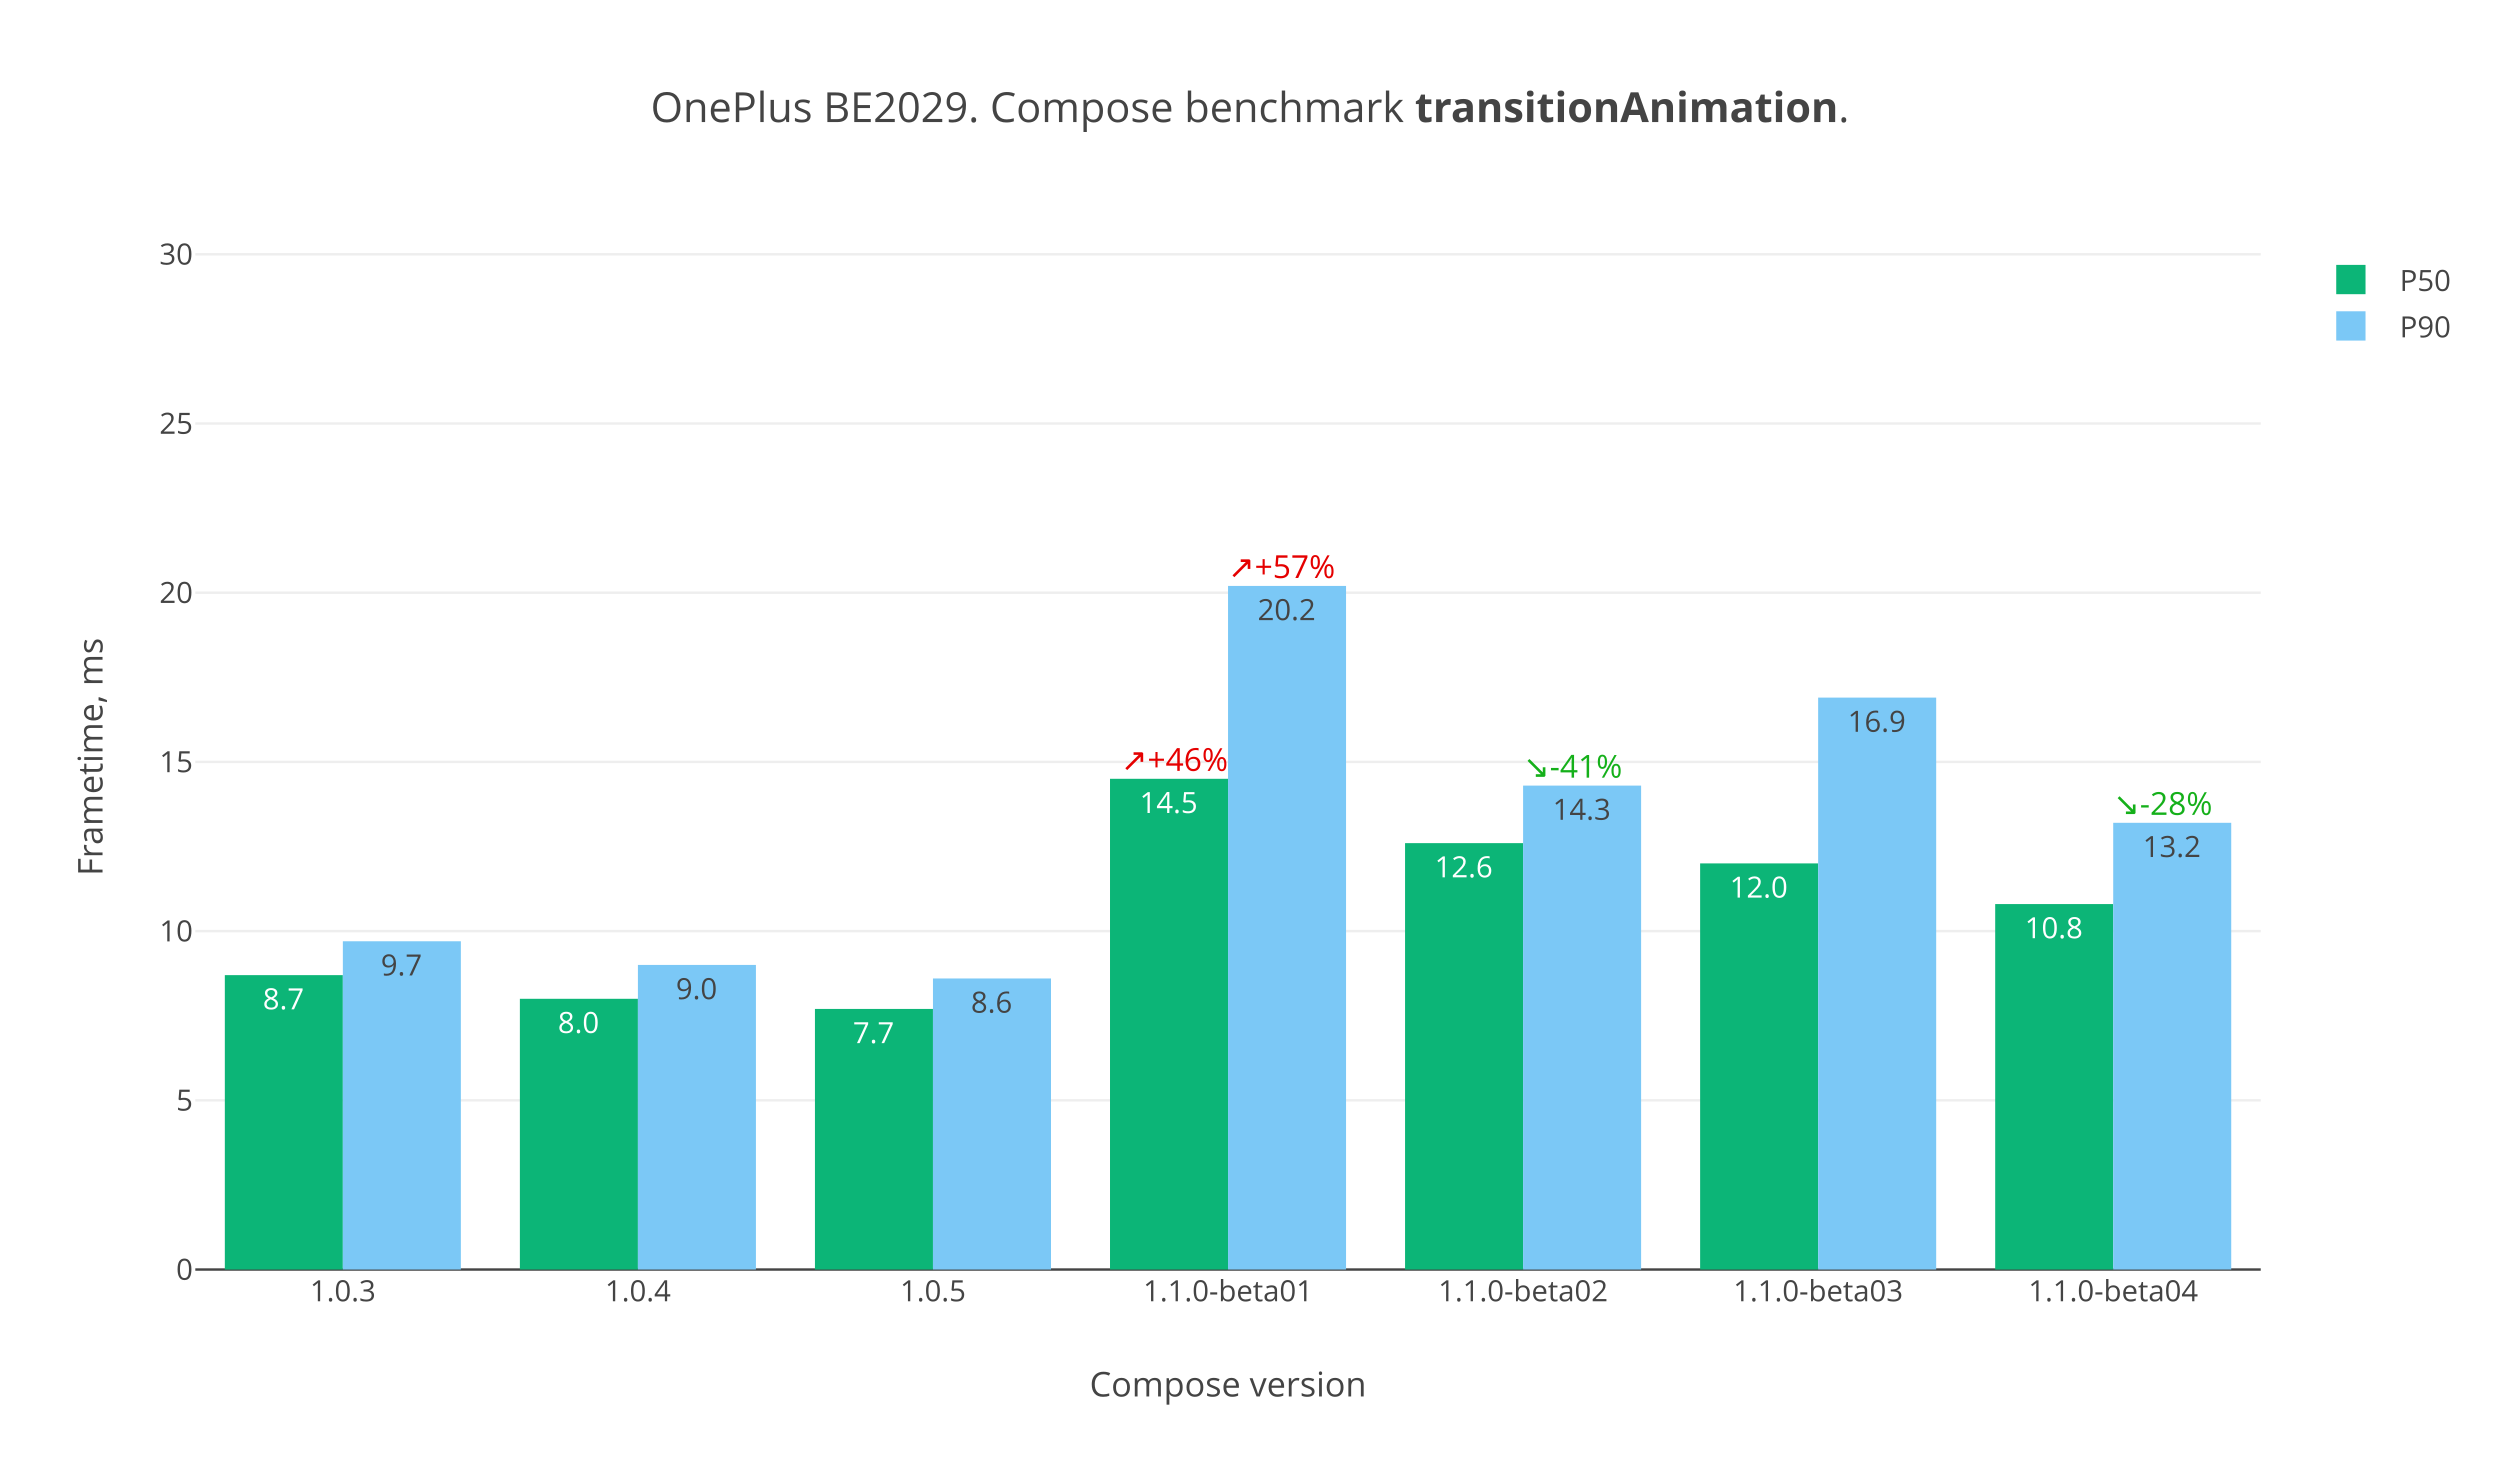
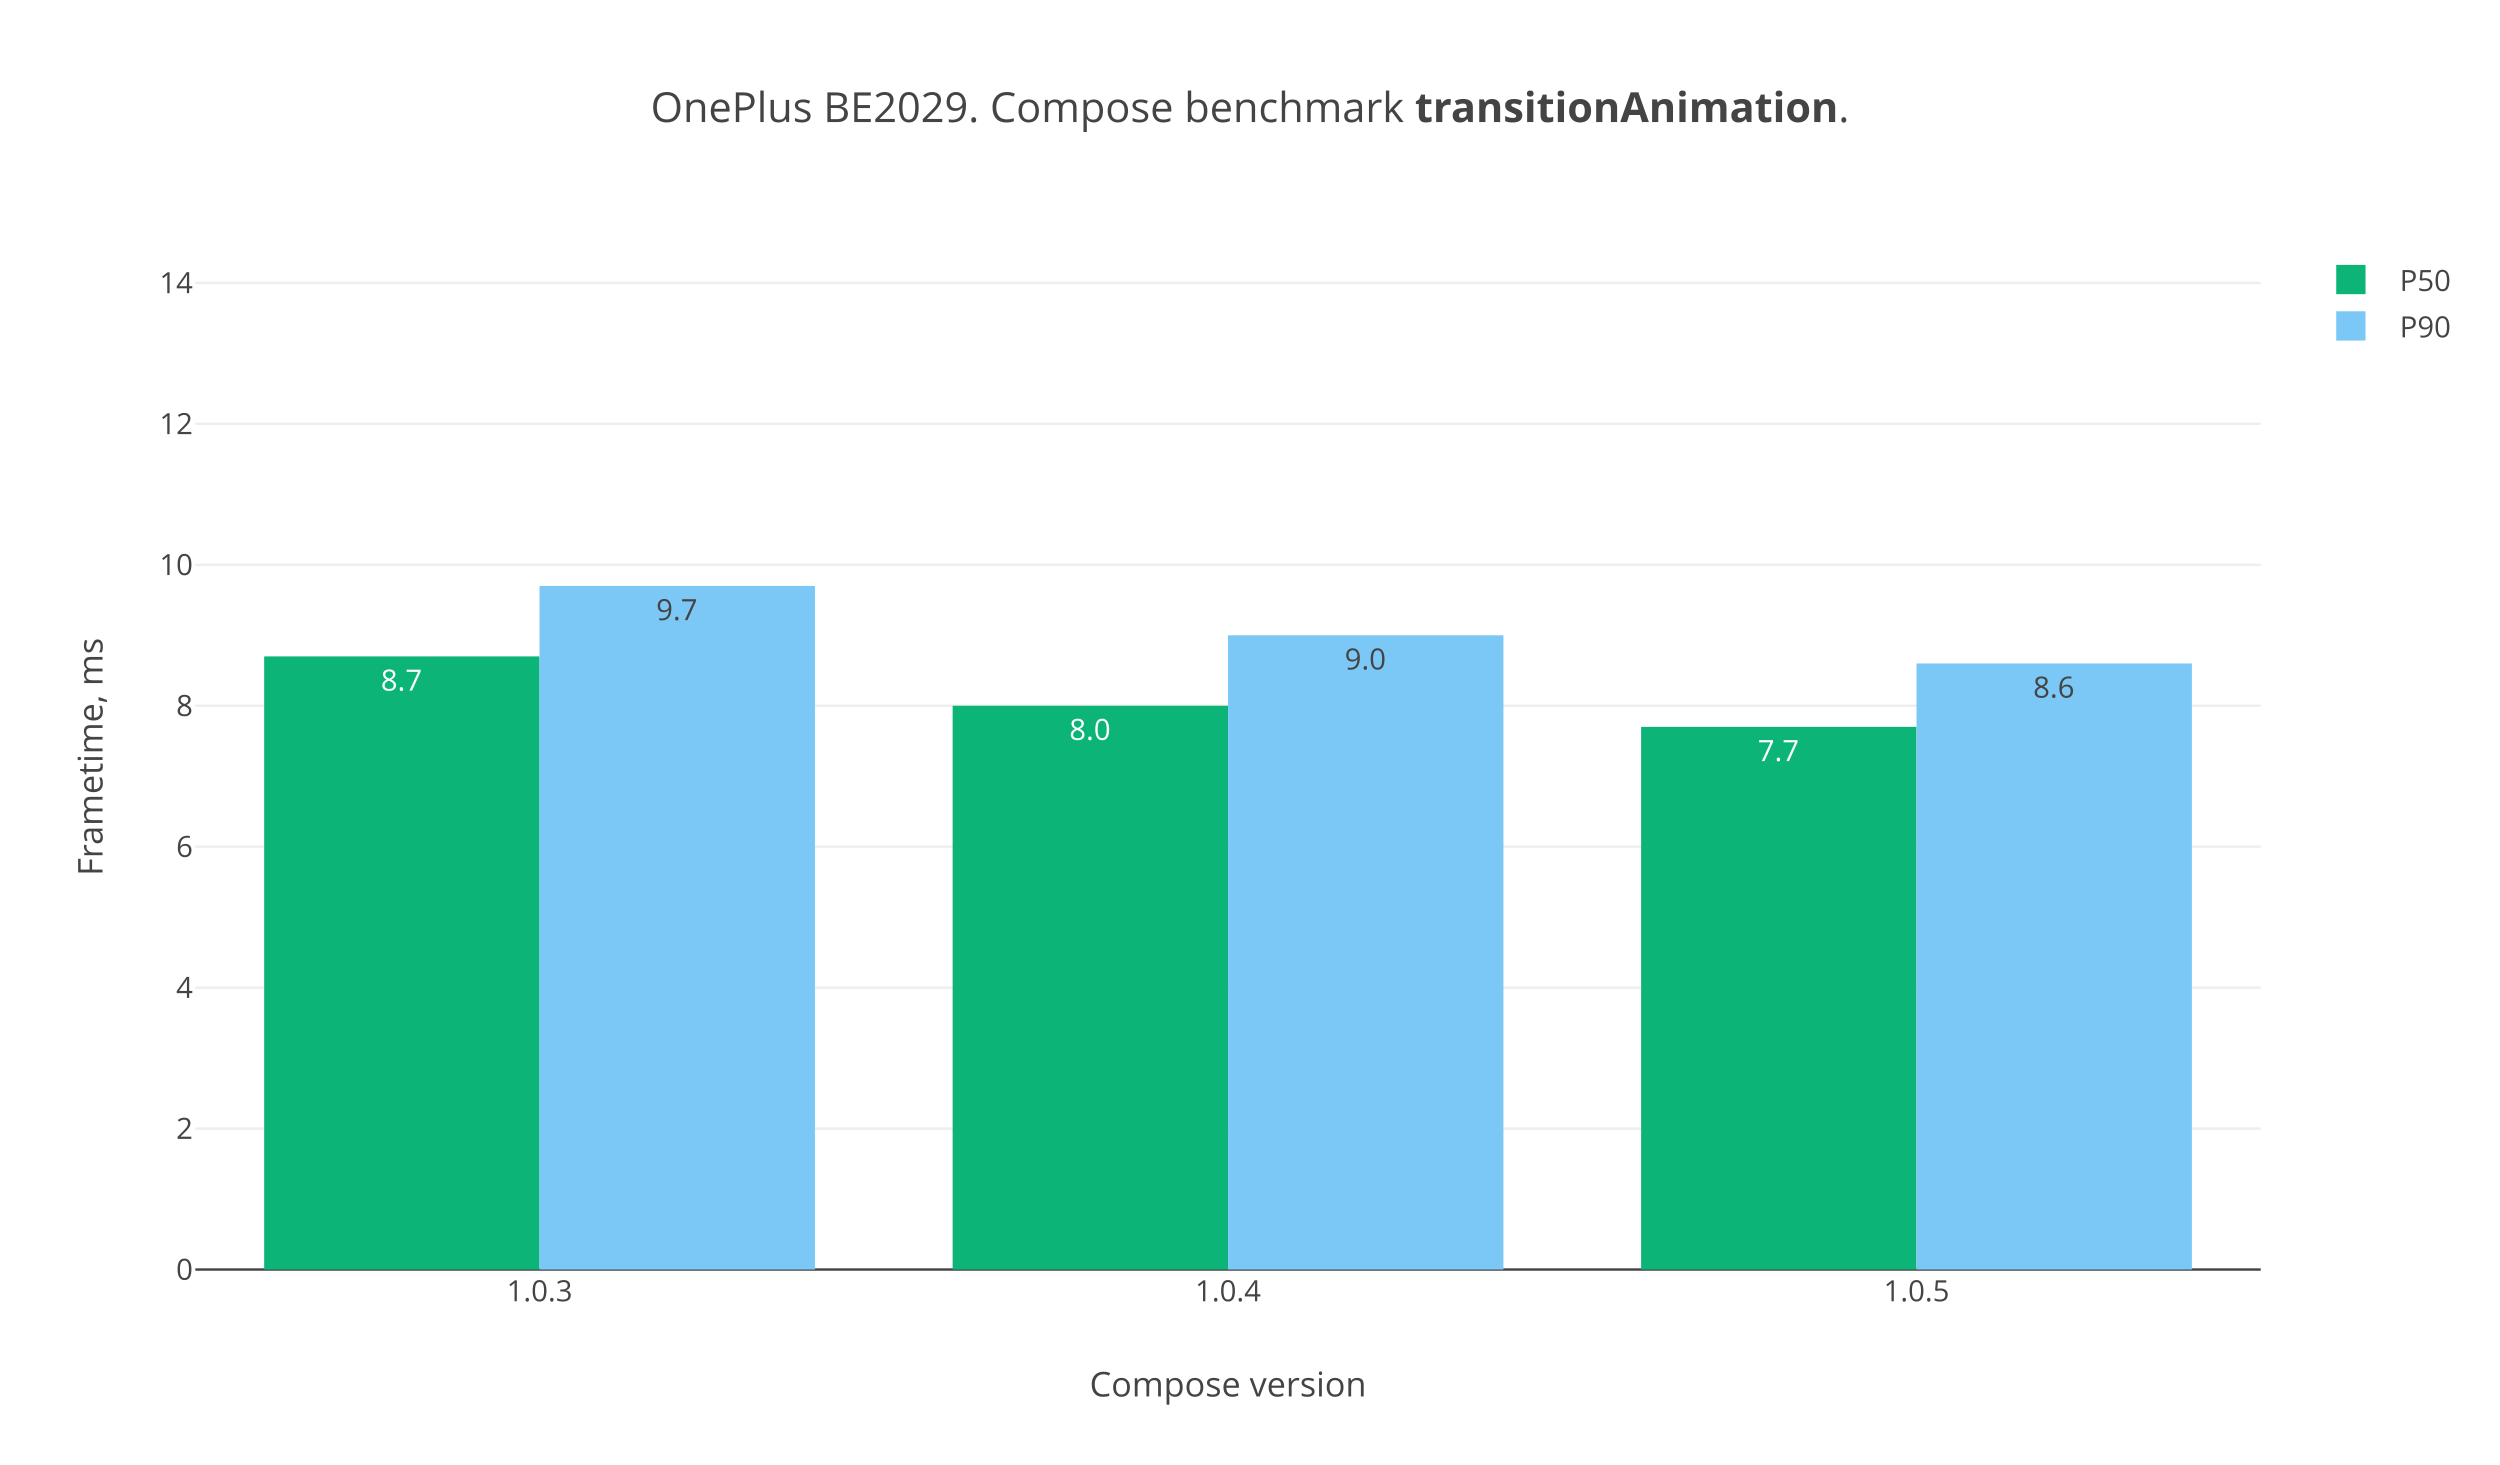
<svg xmlns="http://www.w3.org/2000/svg" class="main-svg" width="1024" height="600" style="" viewBox="0 0 1024 600">
  <rect x="0" y="0" width="1024" height="600" style="fill: rgb(255, 255, 255); fill-opacity: 1;" />
-   <defs id="defs-912be5">
+   <defs id="defs-7be4d9">
    <g class="clips">
-       <clipPath id="clip912be5xyplot" class="plotclip">
+       <clipPath id="clip7be4d9xyplot" class="plotclip">
        <rect width="846" height="420" />
      </clipPath>
-       <clipPath class="axesclip" id="clip912be5x">
+       <clipPath class="axesclip" id="clip7be4d9x">
        <rect x="80" y="0" width="846" height="600" />
      </clipPath>
-       <clipPath class="axesclip" id="clip912be5y">
+       <clipPath class="axesclip" id="clip7be4d9y">
        <rect x="0" y="100" width="1024" height="420" />
      </clipPath>
-       <clipPath class="axesclip" id="clip912be5xy">
+       <clipPath class="axesclip" id="clip7be4d9xy">
        <rect x="80" y="100" width="846" height="420" />
      </clipPath>
    </g>
    <g class="gradients" />
  </defs>
  <g class="bglayer" />
  <g class="layer-below">
    <g class="imagelayer" />
    <g class="shapelayer" />
  </g>
  <g class="cartesianlayer">
    <g class="subplot xy">
      <g class="layer-subplot">
        <g class="shapelayer" />
        <g class="imagelayer" />
      </g>
      <g class="gridlayer">
        <g class="x" />
        <g class="y">
-           <path class="ygrid crisp" transform="translate(0,450.69)" d="M80,0h846" style="stroke: rgb(238, 238, 238); stroke-opacity: 1; stroke-width: 1px;" />
-           <path class="ygrid crisp" transform="translate(0,381.39)" d="M80,0h846" style="stroke: rgb(238, 238, 238); stroke-opacity: 1; stroke-width: 1px;" />
-           <path class="ygrid crisp" transform="translate(0,312.08)" d="M80,0h846" style="stroke: rgb(238, 238, 238); stroke-opacity: 1; stroke-width: 1px;" />
-           <path class="ygrid crisp" transform="translate(0,242.77)" d="M80,0h846" style="stroke: rgb(238, 238, 238); stroke-opacity: 1; stroke-width: 1px;" />
-           <path class="ygrid crisp" transform="translate(0,173.47)" d="M80,0h846" style="stroke: rgb(238, 238, 238); stroke-opacity: 1; stroke-width: 1px;" />
-           <path class="ygrid crisp" transform="translate(0,104.16)" d="M80,0h846" style="stroke: rgb(238, 238, 238); stroke-opacity: 1; stroke-width: 1px;" />
+           <path class="ygrid crisp" transform="translate(0,462.27)" d="M80,0h846" style="stroke: rgb(238, 238, 238); stroke-opacity: 1; stroke-width: 1px;" />
+           <path class="ygrid crisp" transform="translate(0,404.54)" d="M80,0h846" style="stroke: rgb(238, 238, 238); stroke-opacity: 1; stroke-width: 1px;" />
+           <path class="ygrid crisp" transform="translate(0,346.8)" d="M80,0h846" style="stroke: rgb(238, 238, 238); stroke-opacity: 1; stroke-width: 1px;" />
+           <path class="ygrid crisp" transform="translate(0,289.07)" d="M80,0h846" style="stroke: rgb(238, 238, 238); stroke-opacity: 1; stroke-width: 1px;" />
+           <path class="ygrid crisp" transform="translate(0,231.34)" d="M80,0h846" style="stroke: rgb(238, 238, 238); stroke-opacity: 1; stroke-width: 1px;" />
+           <path class="ygrid crisp" transform="translate(0,173.61)" d="M80,0h846" style="stroke: rgb(238, 238, 238); stroke-opacity: 1; stroke-width: 1px;" />
+           <path class="ygrid crisp" transform="translate(0,115.88)" d="M80,0h846" style="stroke: rgb(238, 238, 238); stroke-opacity: 1; stroke-width: 1px;" />
        </g>
      </g>
      <g class="zerolinelayer">
        <path class="yzl zl crisp" transform="translate(0,520)" d="M80,0h846" style="stroke: rgb(68, 68, 68); stroke-opacity: 1; stroke-width: 1px;" />
      </g>
      <path class="xlines-below" />
      <path class="ylines-below" />
      <g class="overlines-below" />
      <g class="xaxislayer-below" />
      <g class="yaxislayer-below" />
      <g class="overaxes-below" />
-       <g class="plot" transform="translate(80,100)" clip-path="url('#clip912be5xyplot')">
+       <g class="plot" transform="translate(80,100)" clip-path="url('#clip7be4d9xyplot')">
        <g class="barlayer mlayer">
          <g class="trace bars" style="opacity: 1;">
            <g class="points">
              <g class="point">
-                 <path d="M12.09,420V299.41H60.43V420Z" style="vector-effect: non-scaling-stroke; opacity: 1; stroke-width: 0px; fill: rgb(12, 181, 119); fill-opacity: 1;" />
-                 <text class="bartext bartext-inside" text-anchor="middle" data-notex="1" x="0" y="0" style="font-family: 'Open Sans', verdana, arial, sans-serif; font-size: 12px; fill: rgb(255, 255, 255); fill-opacity: 1; white-space: pre;" transform="translate(36.09594,313.41)">8.7</text>
-               </g>
-               <g class="point">
-                 <path d="M132.94,420V309.11H181.29V420Z" style="vector-effect: non-scaling-stroke; opacity: 1; stroke-width: 0px; fill: rgb(12, 181, 119); fill-opacity: 1;" />
-                 <text class="bartext bartext-inside" text-anchor="middle" data-notex="1" x="0" y="0" style="font-family: 'Open Sans', verdana, arial, sans-serif; font-size: 12px; fill: rgb(255, 255, 255); fill-opacity: 1; white-space: pre;" transform="translate(156.9509,323.11)">8.0</text>
-               </g>
-               <g class="point">
-                 <path d="M253.8,420V313.27H302.14V420Z" style="vector-effect: non-scaling-stroke; opacity: 1; stroke-width: 0px; fill: rgb(12, 181, 119); fill-opacity: 1;" />
-                 <text class="bartext bartext-inside" text-anchor="middle" data-notex="1" x="0" y="0" style="font-family: 'Open Sans', verdana, arial, sans-serif; font-size: 12px; fill: rgb(255, 255, 255); fill-opacity: 1; white-space: pre;" transform="translate(277.8059,327.27)">7.7</text>
-               </g>
-               <g class="point">
-                 <path d="M374.66,420V219.01H423V420Z" style="vector-effect: non-scaling-stroke; opacity: 1; stroke-width: 0px; fill: rgb(12, 181, 119); fill-opacity: 1;" />
-                 <text class="bartext bartext-inside" text-anchor="middle" data-notex="1" x="0" y="0" style="font-family: 'Open Sans', verdana, arial, sans-serif; font-size: 12px; fill: rgb(255, 255, 255); fill-opacity: 1; white-space: pre;" transform="translate(398.6659,233.01)">14.5</text>
-               </g>
-               <g class="point">
-                 <path d="M495.51,420V245.35H543.86V420Z" style="vector-effect: non-scaling-stroke; opacity: 1; stroke-width: 0px; fill: rgb(12, 181, 119); fill-opacity: 1;" />
-                 <text class="bartext bartext-inside" text-anchor="middle" data-notex="1" x="0" y="0" style="font-family: 'Open Sans', verdana, arial, sans-serif; font-size: 12px; fill: rgb(255, 255, 255); fill-opacity: 1; white-space: pre;" transform="translate(519.5209,259.35)">12.6</text>
-               </g>
-               <g class="point">
-                 <path d="M616.37,420V253.66H664.71V420Z" style="vector-effect: non-scaling-stroke; opacity: 1; stroke-width: 0px; fill: rgb(12, 181, 119); fill-opacity: 1;" />
-                 <text class="bartext bartext-inside" text-anchor="middle" data-notex="1" x="0" y="0" style="font-family: 'Open Sans', verdana, arial, sans-serif; font-size: 12px; fill: rgb(255, 255, 255); fill-opacity: 1; white-space: pre;" transform="translate(640.3759,267.66)">12.0</text>
-               </g>
-               <g class="point">
-                 <path d="M737.23,420V270.3H785.57V420Z" style="vector-effect: non-scaling-stroke; opacity: 1; stroke-width: 0px; fill: rgb(12, 181, 119); fill-opacity: 1;" />
-                 <text class="bartext bartext-inside" text-anchor="middle" data-notex="1" x="0" y="0" style="font-family: 'Open Sans', verdana, arial, sans-serif; font-size: 12px; fill: rgb(255, 255, 255); fill-opacity: 1; white-space: pre;" transform="translate(761.2359,284.3)">10.8</text>
+                 <path d="M28.2,420V168.87H141V420Z" style="vector-effect: non-scaling-stroke; opacity: 1; stroke-width: 0px; fill: rgb(12, 181, 119); fill-opacity: 1;" />
+                 <text class="bartext bartext-inside" text-anchor="middle" data-notex="1" x="0" y="0" style="font-family: 'Open Sans', verdana, arial, sans-serif; font-size: 12px; fill: rgb(255, 255, 255); fill-opacity: 1; white-space: pre;" transform="translate(84.43594,182.87)">8.7</text>
+               </g>
+               <g class="point">
+                 <path d="M310.2,420V189.07H423V420Z" style="vector-effect: non-scaling-stroke; opacity: 1; stroke-width: 0px; fill: rgb(12, 181, 119); fill-opacity: 1;" />
+                 <text class="bartext bartext-inside" text-anchor="middle" data-notex="1" x="0" y="0" style="font-family: 'Open Sans', verdana, arial, sans-serif; font-size: 12px; fill: rgb(255, 255, 255); fill-opacity: 1; white-space: pre;" transform="translate(366.4359,203.07)">8.0</text>
+               </g>
+               <g class="point">
+                 <path d="M592.2,420V197.73H705V420Z" style="vector-effect: non-scaling-stroke; opacity: 1; stroke-width: 0px; fill: rgb(12, 181, 119); fill-opacity: 1;" />
+                 <text class="bartext bartext-inside" text-anchor="middle" data-notex="1" x="0" y="0" style="font-family: 'Open Sans', verdana, arial, sans-serif; font-size: 12px; fill: rgb(255, 255, 255); fill-opacity: 1; white-space: pre;" transform="translate(648.4359,211.73)">7.7</text>
              </g>
            </g>
          </g>
          <g class="trace bars" style="opacity: 1;">
            <g class="points">
              <g class="point">
-                 <path d="M60.43,420V285.54H108.77V420Z" style="vector-effect: non-scaling-stroke; opacity: 1; stroke-width: 0px; fill: rgb(123, 200, 246); fill-opacity: 1;" />
-                 <text class="bartext bartext-inside" text-anchor="middle" data-notex="1" x="0" y="0" style="font-family: 'Open Sans', verdana, arial, sans-serif; font-size: 12px; fill: rgb(68, 68, 68); fill-opacity: 1; white-space: pre;" transform="translate(84.43594,299.54)">9.7</text>
-               </g>
-               <g class="point">
-                 <path d="M181.29,420V295.25H229.63V420Z" style="vector-effect: non-scaling-stroke; opacity: 1; stroke-width: 0px; fill: rgb(123, 200, 246); fill-opacity: 1;" />
-                 <text class="bartext bartext-inside" text-anchor="middle" data-notex="1" x="0" y="0" style="font-family: 'Open Sans', verdana, arial, sans-serif; font-size: 12px; fill: rgb(68, 68, 68); fill-opacity: 1; white-space: pre;" transform="translate(205.2959,309.25)">9.0</text>
-               </g>
-               <g class="point">
-                 <path d="M302.14,420V300.79H350.49V420Z" style="vector-effect: non-scaling-stroke; opacity: 1; stroke-width: 0px; fill: rgb(123, 200, 246); fill-opacity: 1;" />
-                 <text class="bartext bartext-inside" text-anchor="middle" data-notex="1" x="0" y="0" style="font-family: 'Open Sans', verdana, arial, sans-serif; font-size: 12px; fill: rgb(68, 68, 68); fill-opacity: 1; white-space: pre;" transform="translate(326.1509,314.79)">8.6</text>
-               </g>
-               <g class="point">
-                 <path d="M423,420V140H471.34V420Z" style="vector-effect: non-scaling-stroke; opacity: 1; stroke-width: 0px; fill: rgb(123, 200, 246); fill-opacity: 1;" />
-                 <text class="bartext bartext-inside" text-anchor="middle" data-notex="1" x="0" y="0" style="font-family: 'Open Sans', verdana, arial, sans-serif; font-size: 12px; fill: rgb(68, 68, 68); fill-opacity: 1; white-space: pre;" transform="translate(447.0059,154)">20.2</text>
-               </g>
-               <g class="point">
-                 <path d="M543.86,420V221.78H592.2V420Z" style="vector-effect: non-scaling-stroke; opacity: 1; stroke-width: 0px; fill: rgb(123, 200, 246); fill-opacity: 1;" />
-                 <text class="bartext bartext-inside" text-anchor="middle" data-notex="1" x="0" y="0" style="font-family: 'Open Sans', verdana, arial, sans-serif; font-size: 12px; fill: rgb(68, 68, 68); fill-opacity: 1; white-space: pre;" transform="translate(567.8659,235.78)">14.3</text>
-               </g>
-               <g class="point">
-                 <path d="M664.71,420V185.74H713.06V420Z" style="vector-effect: non-scaling-stroke; opacity: 1; stroke-width: 0px; fill: rgb(123, 200, 246); fill-opacity: 1;" />
-                 <text class="bartext bartext-inside" text-anchor="middle" data-notex="1" x="0" y="0" style="font-family: 'Open Sans', verdana, arial, sans-serif; font-size: 12px; fill: rgb(68, 68, 68); fill-opacity: 1; white-space: pre;" transform="translate(688.7209,199.74)">16.9</text>
-               </g>
-               <g class="point">
-                 <path d="M785.57,420V237.03H833.91V420Z" style="vector-effect: non-scaling-stroke; opacity: 1; stroke-width: 0px; fill: rgb(123, 200, 246); fill-opacity: 1;" />
-                 <text class="bartext bartext-inside" text-anchor="middle" data-notex="1" x="0" y="0" style="font-family: 'Open Sans', verdana, arial, sans-serif; font-size: 12px; fill: rgb(68, 68, 68); fill-opacity: 1; white-space: pre;" transform="translate(809.5759,251.03)">13.2</text>
+                 <path d="M141,420V140H253.8V420Z" style="vector-effect: non-scaling-stroke; opacity: 1; stroke-width: 0px; fill: rgb(123, 200, 246); fill-opacity: 1;" />
+                 <text class="bartext bartext-inside" text-anchor="middle" data-notex="1" x="0" y="0" style="font-family: 'Open Sans', verdana, arial, sans-serif; font-size: 12px; fill: rgb(68, 68, 68); fill-opacity: 1; white-space: pre;" transform="translate(197.2359,154)">9.7</text>
+               </g>
+               <g class="point">
+                 <path d="M423,420V160.21H535.8V420Z" style="vector-effect: non-scaling-stroke; opacity: 1; stroke-width: 0px; fill: rgb(123, 200, 246); fill-opacity: 1;" />
+                 <text class="bartext bartext-inside" text-anchor="middle" data-notex="1" x="0" y="0" style="font-family: 'Open Sans', verdana, arial, sans-serif; font-size: 12px; fill: rgb(68, 68, 68); fill-opacity: 1; white-space: pre;" transform="translate(479.2359,174.21)">9.0</text>
+               </g>
+               <g class="point">
+                 <path d="M705,420V171.75H817.8V420Z" style="vector-effect: non-scaling-stroke; opacity: 1; stroke-width: 0px; fill: rgb(123, 200, 246); fill-opacity: 1;" />
+                 <text class="bartext bartext-inside" text-anchor="middle" data-notex="1" x="0" y="0" style="font-family: 'Open Sans', verdana, arial, sans-serif; font-size: 12px; fill: rgb(68, 68, 68); fill-opacity: 1; white-space: pre;" transform="translate(761.2359,185.75)">8.6</text>
              </g>
            </g>
          </g>
        </g>
        <g class="scatterlayer mlayer">
-           <g class="trace scatter traceaed987" style="stroke-miterlimit: 2; opacity: 1;">
+           <g class="trace scatter trace517047" style="stroke-miterlimit: 2; opacity: 1;">
            <g class="fills" />
            <g class="errorbars" />
            <g class="lines" />
            <g class="points" />
            <g class="text">
              <g class="textpoint" />
              <g class="textpoint" />
              <g class="textpoint" />
-               <g class="textpoint" transform="translate(0,-3.25)">
-                 <text x="423" y="219.01" text-anchor="end" style="font-family: 'Open Sans', verdana, arial, sans-serif; font-size: 13px; fill: rgb(229, 0, 0); fill-opacity: 1; white-space: pre;">↗+46%</text>
-               </g>
-               <g class="textpoint" />
-               <g class="textpoint" />
-               <g class="textpoint" />
-             </g>
-           </g>
-           <g class="trace scatter tracefb6597" style="stroke-miterlimit: 2; opacity: 1;">
+             </g>
+           </g>
+           <g class="trace scatter trace5a05bc" style="stroke-miterlimit: 2; opacity: 1;">
            <g class="fills" />
            <g class="errorbars" />
            <g class="lines" />
            <g class="points" />
            <g class="text">
              <g class="textpoint" />
              <g class="textpoint" />
              <g class="textpoint" />
-               <g class="textpoint" transform="translate(0,-3.25)">
-                 <text x="423" y="140" text-anchor="start" style="font-family: 'Open Sans', verdana, arial, sans-serif; font-size: 13px; fill: rgb(229, 0, 0); fill-opacity: 1; white-space: pre;">↗+57%</text>
-               </g>
-               <g class="textpoint" transform="translate(0,-3.25)">
-                 <text x="543.86" y="221.78" text-anchor="start" style="font-family: 'Open Sans', verdana, arial, sans-serif; font-size: 13px; fill: rgb(21, 176, 26); fill-opacity: 1; white-space: pre;">↘-41%</text>
-               </g>
-               <g class="textpoint" />
-               <g class="textpoint" transform="translate(0,-3.25)">
-                 <text x="785.57" y="237.03" text-anchor="start" style="font-family: 'Open Sans', verdana, arial, sans-serif; font-size: 13px; fill: rgb(21, 176, 26); fill-opacity: 1; white-space: pre;">↘-28%</text>
-               </g>
            </g>
          </g>
        </g>
      </g>
      <g class="overplot" />
      <path class="xlines-above crisp" style="fill: none;" d="M0,0" />
      <path class="ylines-above crisp" style="fill: none;" d="M0,0" />
      <g class="overlines-above" />
      <g class="xaxislayer-above">
        <g class="xtick">
-           <text text-anchor="middle" x="0" y="533" transform="translate(140.43,0)" style="font-family: 'Open Sans', verdana, arial, sans-serif; font-size: 12px; fill: rgb(68, 68, 68); fill-opacity: 1; white-space: pre;">1.0.3</text>
+           <text text-anchor="middle" x="0" y="533" transform="translate(221,0)" style="font-family: 'Open Sans', verdana, arial, sans-serif; font-size: 12px; fill: rgb(68, 68, 68); fill-opacity: 1; white-space: pre;">1.0.3</text>
        </g>
        <g class="xtick">
-           <text text-anchor="middle" x="0" y="533" transform="translate(261.29,0)" style="font-family: 'Open Sans', verdana, arial, sans-serif; font-size: 12px; fill: rgb(68, 68, 68); fill-opacity: 1; white-space: pre;">1.0.4</text>
+           <text text-anchor="middle" x="0" y="533" transform="translate(503,0)" style="font-family: 'Open Sans', verdana, arial, sans-serif; font-size: 12px; fill: rgb(68, 68, 68); fill-opacity: 1; white-space: pre;">1.0.4</text>
        </g>
        <g class="xtick">
-           <text text-anchor="middle" x="0" y="533" transform="translate(382.14,0)" style="font-family: 'Open Sans', verdana, arial, sans-serif; font-size: 12px; fill: rgb(68, 68, 68); fill-opacity: 1; white-space: pre;">1.0.5</text>
-         </g>
-         <g class="xtick">
-           <text text-anchor="middle" x="0" y="533" transform="translate(503,0)" style="font-family: 'Open Sans', verdana, arial, sans-serif; font-size: 12px; fill: rgb(68, 68, 68); fill-opacity: 1; white-space: pre;">1.1.0-beta01</text>
-         </g>
-         <g class="xtick">
-           <text text-anchor="middle" x="0" y="533" transform="translate(623.86,0)" style="font-family: 'Open Sans', verdana, arial, sans-serif; font-size: 12px; fill: rgb(68, 68, 68); fill-opacity: 1; white-space: pre;">1.1.0-beta02</text>
-         </g>
-         <g class="xtick">
-           <text text-anchor="middle" x="0" y="533" transform="translate(744.71,0)" style="font-family: 'Open Sans', verdana, arial, sans-serif; font-size: 12px; fill: rgb(68, 68, 68); fill-opacity: 1; white-space: pre;">1.1.0-beta03</text>
-         </g>
-         <g class="xtick">
-           <text text-anchor="middle" x="0" y="533" transform="translate(865.57,0)" style="font-family: 'Open Sans', verdana, arial, sans-serif; font-size: 12px; fill: rgb(68, 68, 68); fill-opacity: 1; white-space: pre;">1.1.0-beta04</text>
+           <text text-anchor="middle" x="0" y="533" transform="translate(785,0)" style="font-family: 'Open Sans', verdana, arial, sans-serif; font-size: 12px; fill: rgb(68, 68, 68); fill-opacity: 1; white-space: pre;">1.0.5</text>
        </g>
      </g>
      <g class="yaxislayer-above">
        <g class="ytick">
          <text text-anchor="end" x="79" y="4.2" transform="translate(0,520)" style="font-family: 'Open Sans', verdana, arial, sans-serif; font-size: 12px; fill: rgb(68, 68, 68); fill-opacity: 1; white-space: pre;">0</text>
        </g>
        <g class="ytick">
-           <text text-anchor="end" x="79" y="4.2" transform="translate(0,450.69)" style="font-family: 'Open Sans', verdana, arial, sans-serif; font-size: 12px; fill: rgb(68, 68, 68); fill-opacity: 1; white-space: pre;">5</text>
-         </g>
-         <g class="ytick">
-           <text text-anchor="end" x="79" y="4.2" transform="translate(0,381.39)" style="font-family: 'Open Sans', verdana, arial, sans-serif; font-size: 12px; fill: rgb(68, 68, 68); fill-opacity: 1; white-space: pre;">10</text>
-         </g>
-         <g class="ytick">
-           <text text-anchor="end" x="79" y="4.2" transform="translate(0,312.08)" style="font-family: 'Open Sans', verdana, arial, sans-serif; font-size: 12px; fill: rgb(68, 68, 68); fill-opacity: 1; white-space: pre;">15</text>
-         </g>
-         <g class="ytick">
-           <text text-anchor="end" x="79" y="4.2" transform="translate(0,242.77)" style="font-family: 'Open Sans', verdana, arial, sans-serif; font-size: 12px; fill: rgb(68, 68, 68); fill-opacity: 1; white-space: pre;">20</text>
-         </g>
-         <g class="ytick">
-           <text text-anchor="end" x="79" y="4.2" transform="translate(0,173.47)" style="font-family: 'Open Sans', verdana, arial, sans-serif; font-size: 12px; fill: rgb(68, 68, 68); fill-opacity: 1; white-space: pre;">25</text>
-         </g>
-         <g class="ytick">
-           <text text-anchor="end" x="79" y="4.2" transform="translate(0,104.16)" style="font-family: 'Open Sans', verdana, arial, sans-serif; font-size: 12px; fill: rgb(68, 68, 68); fill-opacity: 1; white-space: pre;">30</text>
+           <text text-anchor="end" x="79" y="4.2" transform="translate(0,462.27)" style="font-family: 'Open Sans', verdana, arial, sans-serif; font-size: 12px; fill: rgb(68, 68, 68); fill-opacity: 1; white-space: pre;">2</text>
+         </g>
+         <g class="ytick">
+           <text text-anchor="end" x="79" y="4.2" transform="translate(0,404.54)" style="font-family: 'Open Sans', verdana, arial, sans-serif; font-size: 12px; fill: rgb(68, 68, 68); fill-opacity: 1; white-space: pre;">4</text>
+         </g>
+         <g class="ytick">
+           <text text-anchor="end" x="79" y="4.2" transform="translate(0,346.8)" style="font-family: 'Open Sans', verdana, arial, sans-serif; font-size: 12px; fill: rgb(68, 68, 68); fill-opacity: 1; white-space: pre;">6</text>
+         </g>
+         <g class="ytick">
+           <text text-anchor="end" x="79" y="4.2" transform="translate(0,289.07)" style="font-family: 'Open Sans', verdana, arial, sans-serif; font-size: 12px; fill: rgb(68, 68, 68); fill-opacity: 1; white-space: pre;">8</text>
+         </g>
+         <g class="ytick">
+           <text text-anchor="end" x="79" y="4.2" transform="translate(0,231.34)" style="font-family: 'Open Sans', verdana, arial, sans-serif; font-size: 12px; fill: rgb(68, 68, 68); fill-opacity: 1; white-space: pre;">10</text>
+         </g>
+         <g class="ytick">
+           <text text-anchor="end" x="79" y="4.2" transform="translate(0,173.61)" style="font-family: 'Open Sans', verdana, arial, sans-serif; font-size: 12px; fill: rgb(68, 68, 68); fill-opacity: 1; white-space: pre;">12</text>
+         </g>
+         <g class="ytick">
+           <text text-anchor="end" x="79" y="4.2" transform="translate(0,115.88)" style="font-family: 'Open Sans', verdana, arial, sans-serif; font-size: 12px; fill: rgb(68, 68, 68); fill-opacity: 1; white-space: pre;">14</text>
        </g>
      </g>
      <g class="overaxes-above" />
    </g>
  </g>
  <g class="polarlayer" />
  <g class="ternarylayer" />
  <g class="geolayer" />
  <g class="funnelarealayer" />
  <g class="pielayer" />
  <g class="treemaplayer" />
  <g class="sunburstlayer" />
  <g class="glimages" />
-   <defs id="topdefs-912be5">
+   <defs id="topdefs-7be4d9">
    <g class="clips" />
-     <clipPath id="legend912be5">
+     <clipPath id="legend7be4d9">
      <rect width="69" height="48" x="0" y="0" />
    </clipPath>
  </defs>
  <g class="layer-above">
    <g class="imagelayer" />
    <g class="shapelayer" />
  </g>
  <g class="infolayer">
    <g class="legend" pointer-events="all" transform="translate(942.92,100)">
      <rect class="bg" shape-rendering="crispEdges" style="stroke: rgb(68, 68, 68); stroke-opacity: 1; fill: rgb(255, 255, 255); fill-opacity: 1; stroke-width: 0px;" width="69" height="48" x="0" y="0" />
-       <g class="scrollbox" transform="" clip-path="url('#legend912be5')">
+       <g class="scrollbox" transform="" clip-path="url('#legend7be4d9')">
        <g class="groups">
          <g class="traces" style="opacity: 1;" transform="translate(0,14.5)">
            <text class="legendtext" text-anchor="start" x="40" y="4.68" style="font-family: 'Open Sans', verdana, arial, sans-serif; font-size: 12px; fill: rgb(68, 68, 68); fill-opacity: 1; white-space: pre;">P50</text>
            <g class="layers" style="opacity: 1;">
              <g class="legendfill" />
              <g class="legendlines" />
              <g class="legendsymbols">
                <g class="legendpoints">
                  <path class="legendundefined" d="M6,6H-6V-6H6Z" transform="translate(20,0)" style="stroke-width: 0px; fill: rgb(12, 181, 119); fill-opacity: 1;" />
                </g>
              </g>
            </g>
            <rect class="legendtoggle" x="0" y="-9.5" width="63.688" height="19" style="fill: rgb(0, 0, 0); fill-opacity: 0;" />
          </g>
          <g class="traces" style="opacity: 1;" transform="translate(0,33.5)">
            <text class="legendtext" text-anchor="start" x="40" y="4.68" style="font-family: 'Open Sans', verdana, arial, sans-serif; font-size: 12px; fill: rgb(68, 68, 68); fill-opacity: 1; white-space: pre;">P90</text>
            <g class="layers" style="opacity: 1;">
              <g class="legendfill" />
              <g class="legendlines" />
              <g class="legendsymbols">
                <g class="legendpoints">
                  <path class="legendundefined" d="M6,6H-6V-6H6Z" transform="translate(20,0)" style="stroke-width: 0px; fill: rgb(123, 200, 246); fill-opacity: 1;" />
                </g>
              </g>
            </g>
            <rect class="legendtoggle" x="0" y="-9.5" width="63.688" height="19" style="fill: rgb(0, 0, 0); fill-opacity: 0;" />
          </g>
        </g>
      </g>
      <rect class="scrollbar" rx="20" ry="3" width="0" height="0" style="fill: rgb(128, 139, 164); fill-opacity: 1;" x="0" y="0" />
    </g>
    <g class="g-gtitle">
      <text class="gtitle" x="512" y="50" text-anchor="middle" dy="0em" style="font-family: 'Open Sans', verdana, arial, sans-serif; font-size: 17px; fill: rgb(68, 68, 68); opacity: 1; font-weight: normal; white-space: pre;">OnePlus BE2029. Compose benchmark <tspan style="font-weight:bold">transitionAnimation</tspan>.</text>
    </g>
    <g class="g-xtitle">
      <text class="xtitle" x="503" y="572" text-anchor="middle" style="font-family: 'Open Sans', verdana, arial, sans-serif; font-size: 14px; fill: rgb(68, 68, 68); opacity: 1; font-weight: normal; white-space: pre;">Compose version</text>
    </g>
    <g class="g-ytitle">
      <text class="ytitle" transform="rotate(-90,42,310)" x="42" y="310" text-anchor="middle" style="font-family: 'Open Sans', verdana, arial, sans-serif; font-size: 14px; fill: rgb(68, 68, 68); opacity: 1; font-weight: normal; white-space: pre;">Frametime, ms</text>
    </g>
  </g>
</svg>
